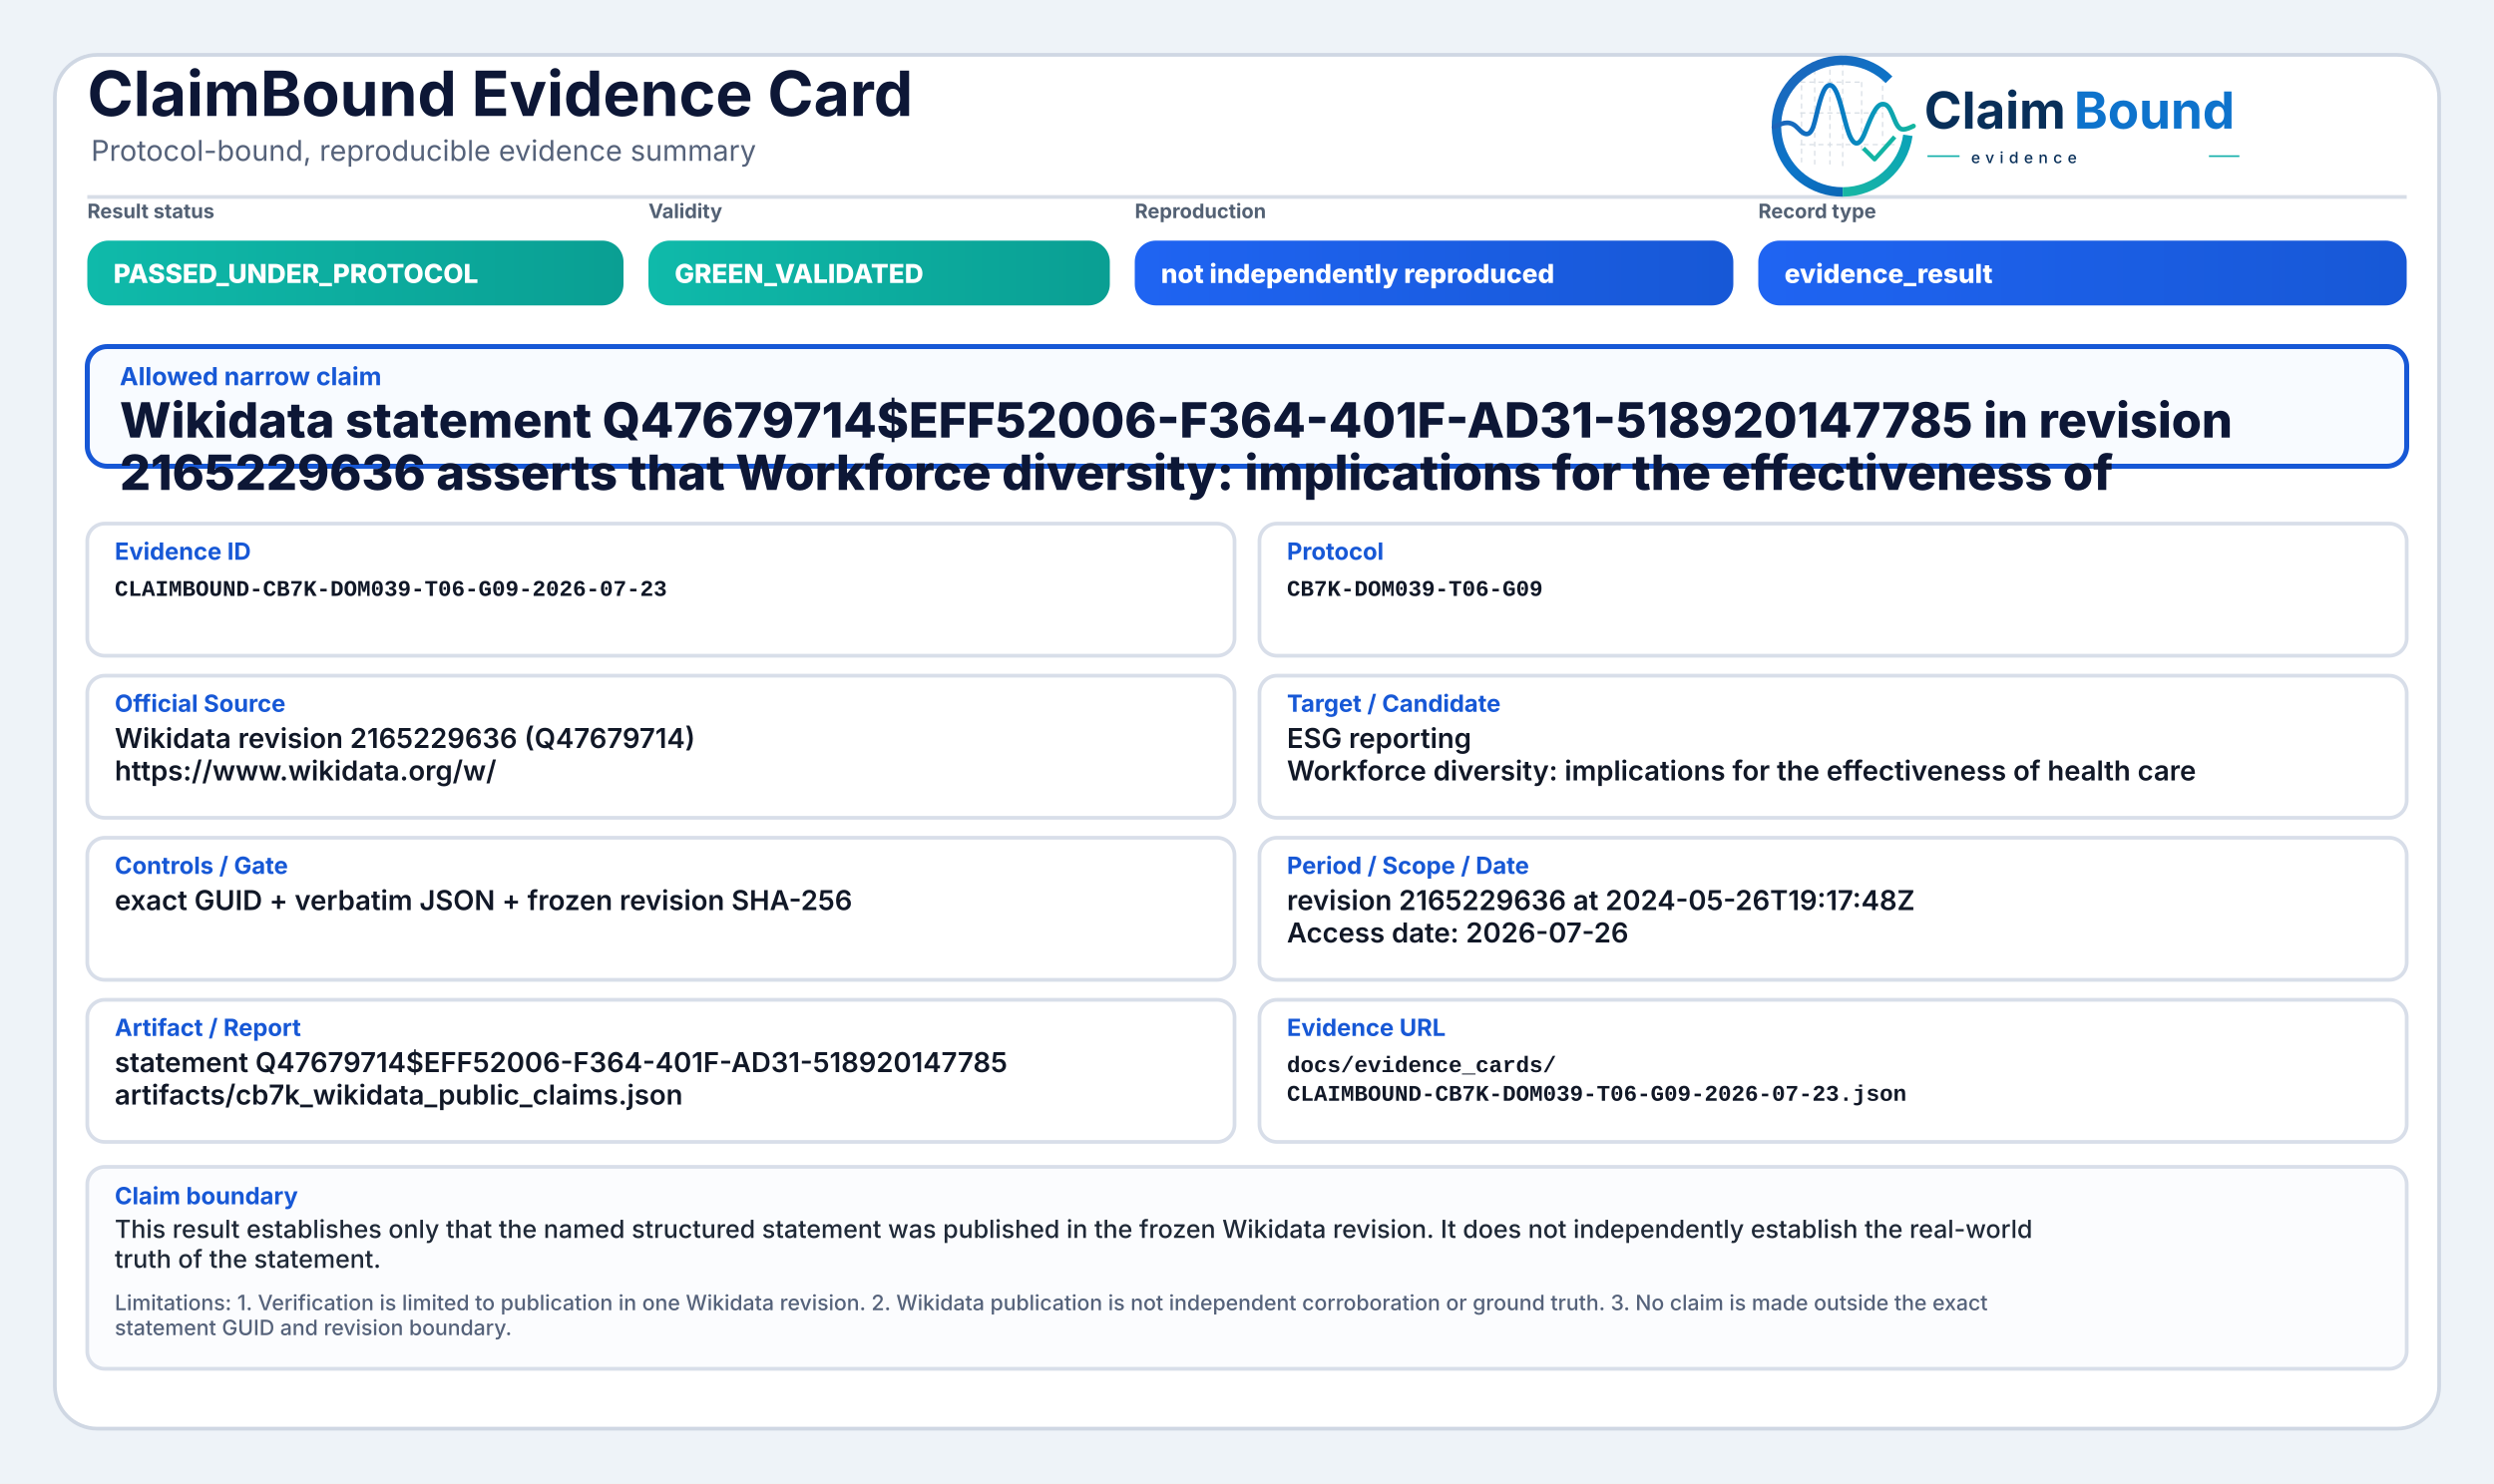
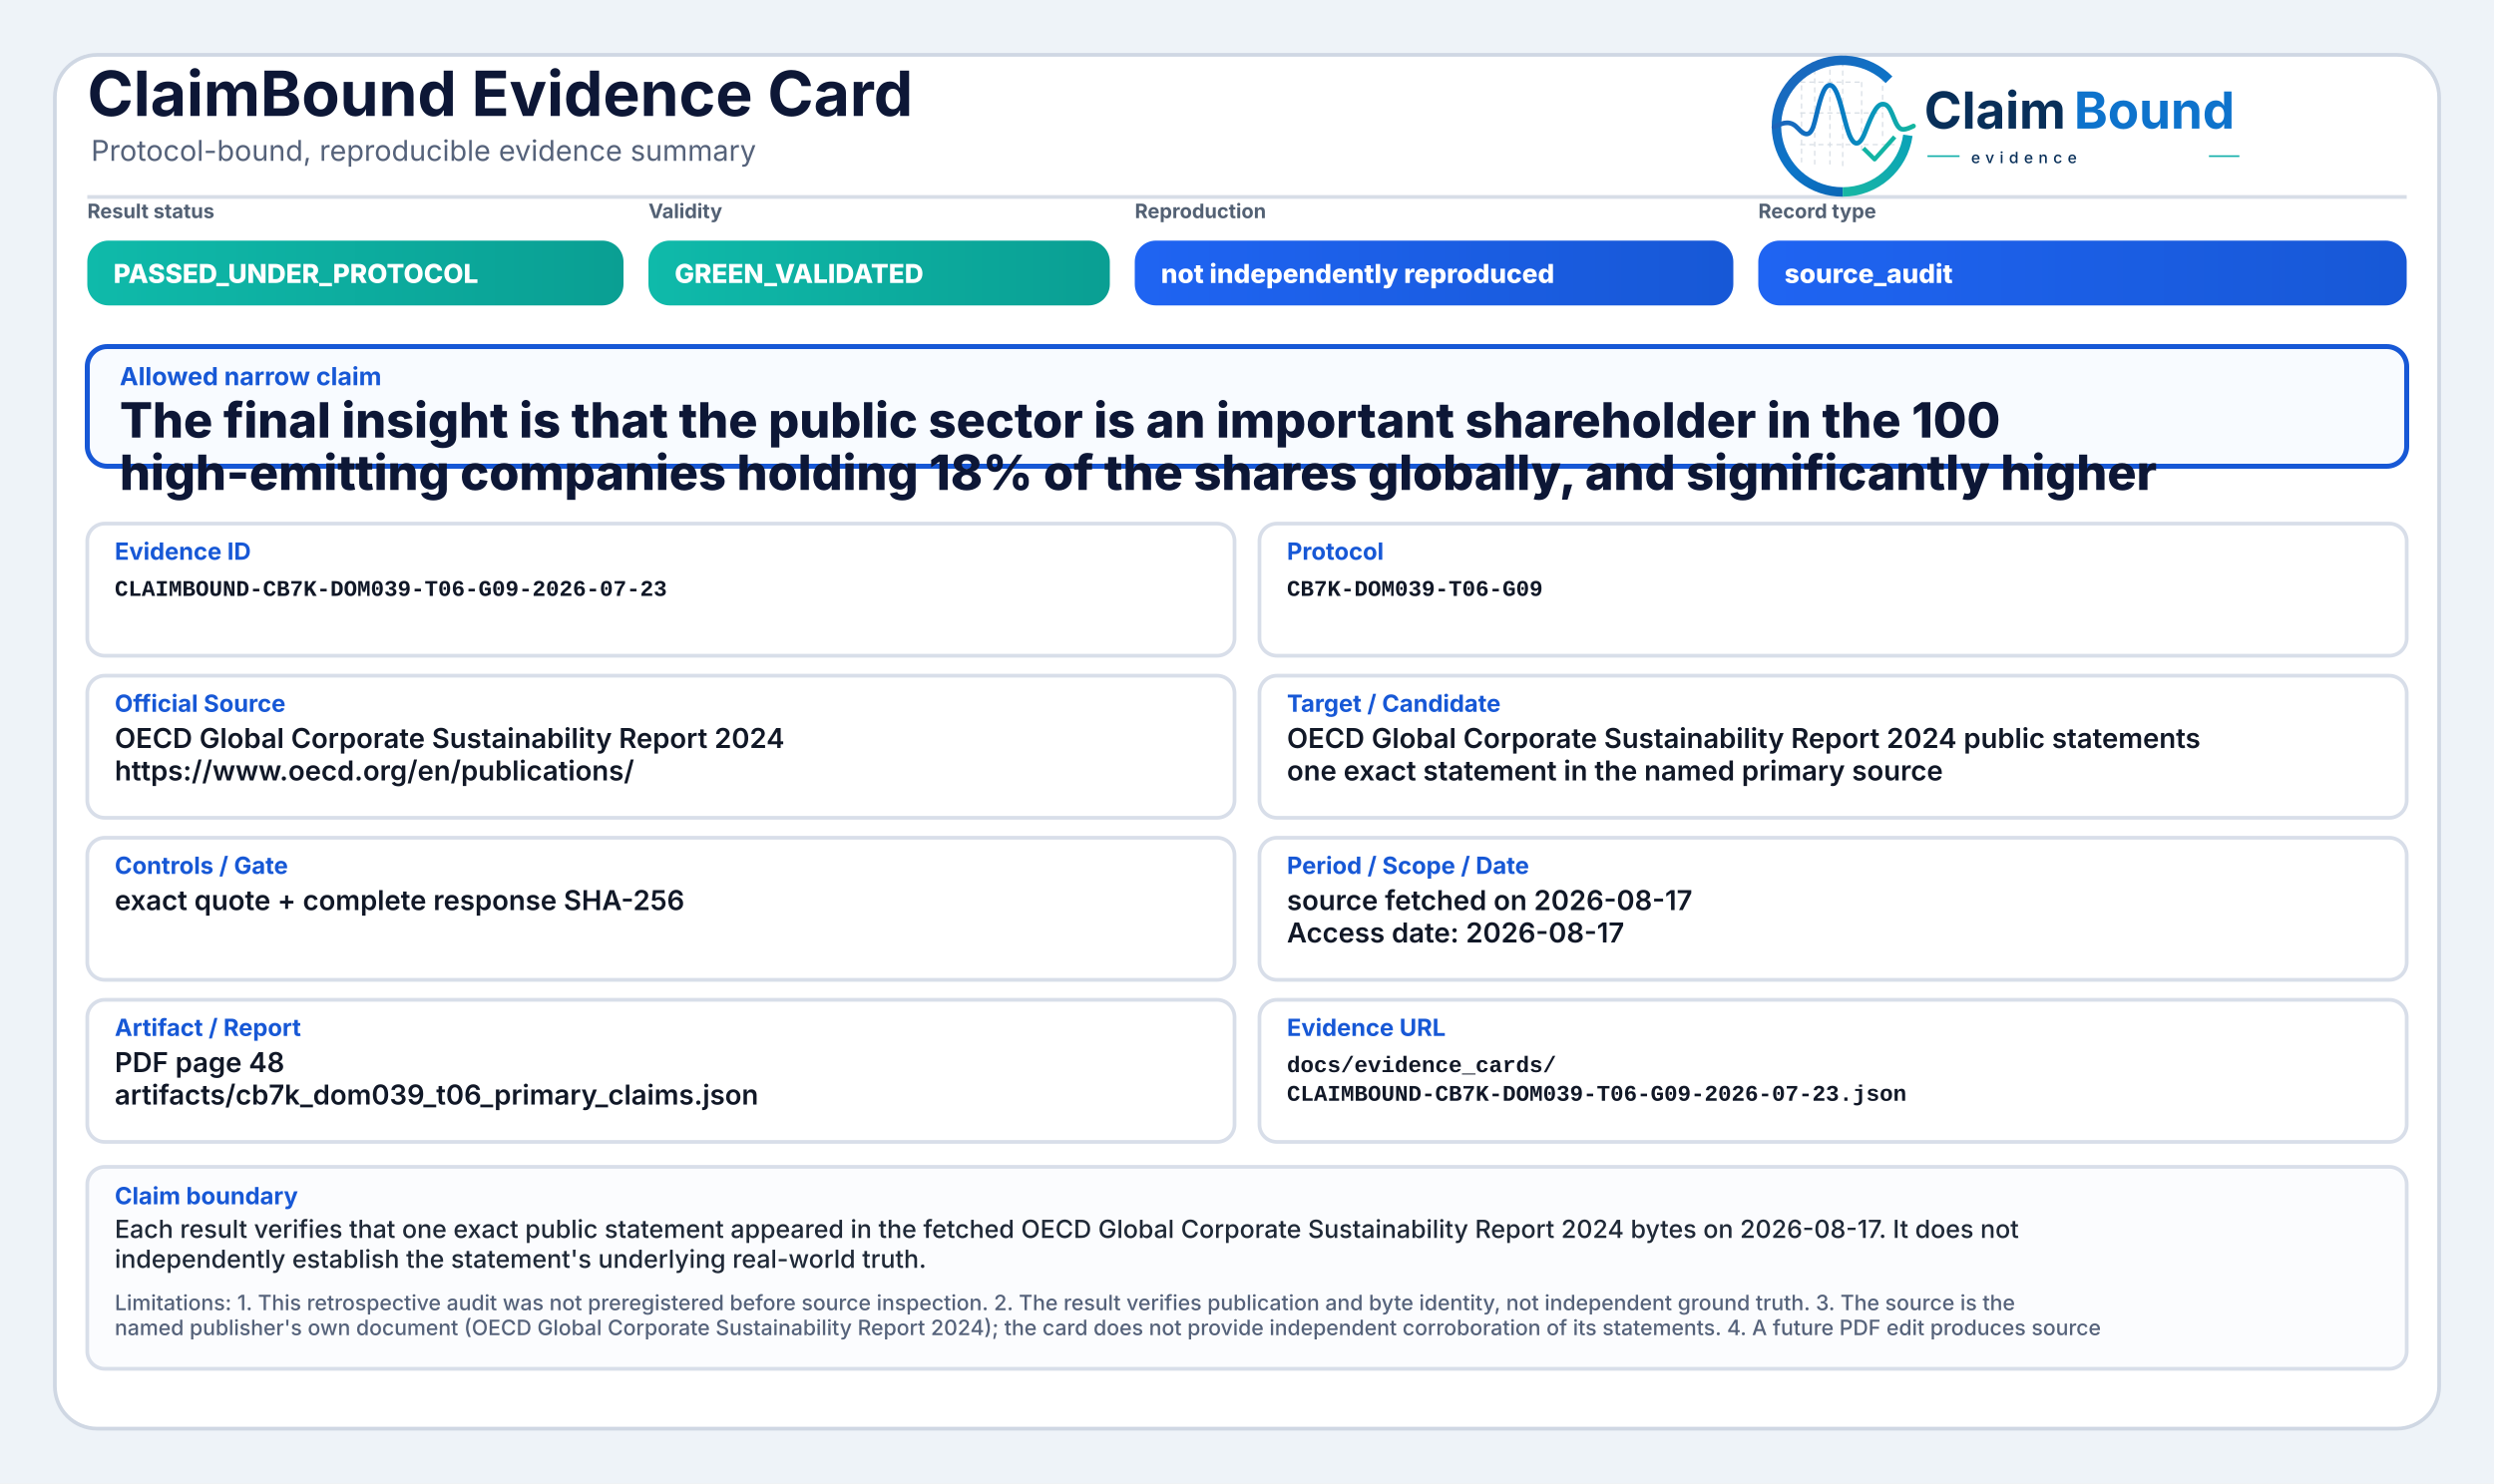
<svg xmlns="http://www.w3.org/2000/svg" width="2000" height="1190" viewBox="0 0 2000 1190" role="img" aria-label="ClaimBound Evidence Card">
  <defs>
    <linearGradient id="greenGrad" x1="0" y1="0" x2="1" y2="0">
      <stop offset="0%" stop-color="#0fbaaa" />
      <stop offset="100%" stop-color="#0a9f93" />
    </linearGradient>
    <linearGradient id="yellowGrad" x1="0" y1="0" x2="1" y2="0">
      <stop offset="0%" stop-color="#fbbf24" />
      <stop offset="100%" stop-color="#d97706" />
    </linearGradient>
    <linearGradient id="amberGrad" x1="0" y1="0" x2="1" y2="0">
      <stop offset="0%" stop-color="#f97316" />
      <stop offset="100%" stop-color="#c2410c" />
    </linearGradient>
    <linearGradient id="redGrad" x1="0" y1="0" x2="1" y2="0">
      <stop offset="0%" stop-color="#ef4444" />
      <stop offset="100%" stop-color="#b91c1c" />
    </linearGradient>
    <linearGradient id="grayGrad" x1="0" y1="0" x2="1" y2="0">
      <stop offset="0%" stop-color="#64748b" />
      <stop offset="100%" stop-color="#475569" />
    </linearGradient>
    <linearGradient id="blueGrad" x1="0" y1="0" x2="1" y2="0">
      <stop offset="0%" stop-color="#1f64f2" />
      <stop offset="100%" stop-color="#1758d6" />
    </linearGradient>
    <linearGradient id="logoRingBlue" x1="73" y1="453" x2="348" y2="793" gradientUnits="userSpaceOnUse">
      <stop offset="0" stop-color="#1E64BA" />
      <stop offset="0.55" stop-color="#0C75C8" />
      <stop offset="1" stop-color="#0A5FAB" />
    </linearGradient>
    <linearGradient id="logoRingTeal" x1="221" y1="792" x2="403" y2="594" gradientUnits="userSpaceOnUse">
      <stop offset="0" stop-color="#18B7A3" />
      <stop offset="1" stop-color="#089EBC" />
    </linearGradient>
    <linearGradient id="logoSignalGradient" x1="61" y1="628" x2="404" y2="628" gradientUnits="userSpaceOnUse">
      <stop offset="0" stop-color="#1E64BA" />
      <stop offset="0.43" stop-color="#0877C4" />
      <stop offset="0.72" stop-color="#0A97BB" />
      <stop offset="1" stop-color="#14B69E" />
    </linearGradient>
  </defs>
  <rect x="0" y="0" width="2000" height="1190" fill="#eef3f8" />
  <rect x="44" y="44" width="1912" height="1102" rx="34" fill="#ffffff" stroke="#cfd7e3" stroke-width="3" />
  <path d="M70 158 H1930" stroke="#d7dde7" stroke-width="3" />
  <text x="70" y="93" font-family="Inter, Segoe UI, Arial, sans-serif" font-size="50" font-weight="750" fill="#0d1736">ClaimBound Evidence Card</text>
  <text x="73" y="129" font-family="Inter, Segoe UI, Arial, sans-serif" font-size="23" font-weight="400" fill="#55627a">Protocol-bound, reproducible evidence summary</text>
  <g aria-label="ClaimBound evidence logo" transform="translate(1415,52) scale(0.33) translate(-40,-478)">
    <g stroke-linecap="butt" stroke-linejoin="round">
      <g stroke="#CBD3DC" stroke-width="3.2" stroke-linecap="round" stroke-dasharray="10 12" opacity="0.72">
        <path d="M130 507V714" />
        <path d="M162 490V719" />
        <path d="M199 491V719" />
        <path d="M230 471V726" />
        <path d="M276 521V690" />
        <path d="M327 508V650" />
        <path d="M128 520H277" />
        <path d="M128 595H327" />
        <path d="M128 672H355" />
      </g>
      <path d="M342.6 514.3A160 160 0 1 0 230 787" fill="none" stroke="url(#logoRingBlue)" stroke-width="23" />
      <path d="M230 787A160 160 0 0 0 388.4 649.3" fill="none" stroke="url(#logoRingTeal)" stroke-width="23" />
      <path d="M63 629.5C87 616.4 104.3 613.6 121.2 632.2C140.7 653.8 153.4 651.6 162.1 616.2C173.8 568.5 182.5 527.5 198.9 527.5C217.5 527.5 228.4 590.6 240.3 630.8C253.4 675.4 268.6 682.8 284.6 641.5C303.5 592.9 315.2 567.6 333.7 574.7C352.6 582 355.7 635.1 376.6 634.9C386.2 634.8 394 630.4 402 626.8" fill="none" stroke="url(#logoSignalGradient)" stroke-width="11.5" stroke-linecap="round" />
      <path d="M284 684.5L307.5 707.7L353 657" fill="none" stroke="#12B4A4" stroke-width="10.5" stroke-linecap="square" />
    </g>
    <text x="428" y="633" font-family="Inter, Segoe UI, Arial, sans-serif" font-size="124" font-weight="750" fill="#082F59" text-rendering="geometricPrecision">Claim</text>
    <text x="792" y="633" font-family="Inter, Segoe UI, Arial, sans-serif" font-size="124" font-weight="750" fill="#0E73CC" text-rendering="geometricPrecision">Bound</text>
    <line x1="436" y1="700" x2="514" y2="700" stroke="#11AFA9" stroke-width="4" />
    <text x="542" y="717" font-family="Inter, Segoe UI, Arial, sans-serif" font-size="38" font-weight="500" letter-spacing="13" fill="#082F59">evidence</text>
    <line x1="1120" y1="700" x2="1194" y2="700" stroke="#11AFA9" stroke-width="4" />
  </g>
  <text x="70" y="175" font-family="Inter, Segoe UI, Arial, sans-serif" font-size="16" font-weight="650" fill="#536174">Result status</text>
  <rect x="70" y="193" width="430" height="52" rx="17" fill="url(#greenGrad)" />
  <text x="91" y="227" font-family="Inter, Segoe UI, Arial, sans-serif" font-size="21" font-weight="800" fill="#ffffff">PASSED_UNDER_PROTOCOL</text>
  <text x="520" y="175" font-family="Inter, Segoe UI, Arial, sans-serif" font-size="16" font-weight="650" fill="#536174">Validity</text>
  <rect x="520" y="193" width="370" height="52" rx="17" fill="url(#greenGrad)" />
  <text x="541" y="227" font-family="Inter, Segoe UI, Arial, sans-serif" font-size="21" font-weight="800" fill="#ffffff">GREEN_VALIDATED</text>
  <text x="910" y="175" font-family="Inter, Segoe UI, Arial, sans-serif" font-size="16" font-weight="650" fill="#536174">Reproduction</text>
  <rect x="910" y="193" width="480" height="52" rx="17" fill="url(#blueGrad)" />
  <text x="931" y="227" font-family="Inter, Segoe UI, Arial, sans-serif" font-size="21" font-weight="800" fill="#ffffff">not independently reproduced</text>
  <text x="1410" y="175" font-family="Inter, Segoe UI, Arial, sans-serif" font-size="16" font-weight="650" fill="#536174">Record type</text>
  <rect x="1410" y="193" width="520" height="52" rx="17" fill="url(#blueGrad)" />
-   <text x="1431" y="227" font-family="Inter, Segoe UI, Arial, sans-serif" font-size="21" font-weight="800" fill="#ffffff">evidence_result</text>
+   <text x="1431" y="227" font-family="Inter, Segoe UI, Arial, sans-serif" font-size="21" font-weight="800" fill="#ffffff">source_audit</text>
  <rect x="70" y="278" width="1860" height="96" rx="16" fill="#f8fbff" stroke="#1758d6" stroke-width="4" />
  <text x="96" y="309" font-family="Inter, Segoe UI, Arial, sans-serif" font-size="20" font-weight="750" fill="#1758d6">Allowed narrow claim</text>
-   <text x="96" y="351" font-family="Inter, Segoe UI, Arial, sans-serif" font-size="39" font-weight="800" fill="#0d1736">Wikidata statement Q47679714$EFF52006-F364-401F-AD31-518920147785 in revision</text>
-   <text x="96" y="393" font-family="Inter, Segoe UI, Arial, sans-serif" font-size="39" font-weight="800" fill="#0d1736">2165229636 asserts that Workforce diversity: implications for the effectiveness of</text>
+   <text x="96" y="351" font-family="Inter, Segoe UI, Arial, sans-serif" font-size="39" font-weight="800" fill="#0d1736">The final insight is that the public sector is an important shareholder in the 100</text>
+   <text x="96" y="393" font-family="Inter, Segoe UI, Arial, sans-serif" font-size="39" font-weight="800" fill="#0d1736">high-emitting companies holding 18% of the shares globally, and significantly higher</text>
  <rect x="70" y="420" width="920" height="106" rx="14" fill="#ffffff" stroke="#d8dee9" stroke-width="3" />
  <text x="92" y="449" font-family="Inter, Segoe UI, Arial, sans-serif" font-size="19" font-weight="750" fill="#1758d6">Evidence ID</text>
  <text x="92" y="478" font-family="SFMono-Regular, Consolas, Liberation Mono, monospace" font-size="18" font-weight="600" fill="#111827">CLAIMBOUND-CB7K-DOM039-T06-G09-2026-07-23</text>
  <rect x="1010" y="420" width="920" height="106" rx="14" fill="#ffffff" stroke="#d8dee9" stroke-width="3" />
  <text x="1032" y="449" font-family="Inter, Segoe UI, Arial, sans-serif" font-size="19" font-weight="750" fill="#1758d6">Protocol</text>
  <text x="1032" y="478" font-family="SFMono-Regular, Consolas, Liberation Mono, monospace" font-size="18" font-weight="600" fill="#111827">CB7K-DOM039-T06-G09</text>
  <rect x="70" y="542" width="920" height="114" rx="14" fill="#ffffff" stroke="#d8dee9" stroke-width="3" />
  <text x="92" y="571" font-family="Inter, Segoe UI, Arial, sans-serif" font-size="19" font-weight="750" fill="#1758d6">Official Source</text>
-   <text x="92" y="600" font-family="Inter, Segoe UI, Arial, sans-serif" font-size="22" font-weight="600" fill="#111827">Wikidata revision 2165229636 (Q47679714)</text>
-   <text x="92" y="626" font-family="Inter, Segoe UI, Arial, sans-serif" font-size="22" font-weight="600" fill="#111827">https://www.wikidata.org/w/</text>
+   <text x="92" y="600" font-family="Inter, Segoe UI, Arial, sans-serif" font-size="22" font-weight="600" fill="#111827">OECD Global Corporate Sustainability Report 2024</text>
+   <text x="92" y="626" font-family="Inter, Segoe UI, Arial, sans-serif" font-size="22" font-weight="600" fill="#111827">https://www.oecd.org/en/publications/</text>
  <rect x="1010" y="542" width="920" height="114" rx="14" fill="#ffffff" stroke="#d8dee9" stroke-width="3" />
  <text x="1032" y="571" font-family="Inter, Segoe UI, Arial, sans-serif" font-size="19" font-weight="750" fill="#1758d6">Target / Candidate</text>
-   <text x="1032" y="600" font-family="Inter, Segoe UI, Arial, sans-serif" font-size="22" font-weight="600" fill="#111827">ESG reporting</text>
-   <text x="1032" y="626" font-family="Inter, Segoe UI, Arial, sans-serif" font-size="22" font-weight="600" fill="#111827">Workforce diversity: implications for the effectiveness of health care</text>
+   <text x="1032" y="600" font-family="Inter, Segoe UI, Arial, sans-serif" font-size="22" font-weight="600" fill="#111827">OECD Global Corporate Sustainability Report 2024 public statements</text>
+   <text x="1032" y="626" font-family="Inter, Segoe UI, Arial, sans-serif" font-size="22" font-weight="600" fill="#111827">one exact statement in the named primary source</text>
  <rect x="70" y="672" width="920" height="114" rx="14" fill="#ffffff" stroke="#d8dee9" stroke-width="3" />
  <text x="92" y="701" font-family="Inter, Segoe UI, Arial, sans-serif" font-size="19" font-weight="750" fill="#1758d6">Controls / Gate</text>
-   <text x="92" y="730" font-family="Inter, Segoe UI, Arial, sans-serif" font-size="22" font-weight="600" fill="#111827">exact GUID + verbatim JSON + frozen revision SHA-256</text>
+   <text x="92" y="730" font-family="Inter, Segoe UI, Arial, sans-serif" font-size="22" font-weight="600" fill="#111827">exact quote + complete response SHA-256</text>
  <rect x="1010" y="672" width="920" height="114" rx="14" fill="#ffffff" stroke="#d8dee9" stroke-width="3" />
  <text x="1032" y="701" font-family="Inter, Segoe UI, Arial, sans-serif" font-size="19" font-weight="750" fill="#1758d6">Period / Scope / Date</text>
-   <text x="1032" y="730" font-family="Inter, Segoe UI, Arial, sans-serif" font-size="22" font-weight="600" fill="#111827">revision 2165229636 at 2024-05-26T19:17:48Z</text>
-   <text x="1032" y="756" font-family="Inter, Segoe UI, Arial, sans-serif" font-size="22" font-weight="600" fill="#111827">Access date: 2026-07-26</text>
+   <text x="1032" y="730" font-family="Inter, Segoe UI, Arial, sans-serif" font-size="22" font-weight="600" fill="#111827">source fetched on 2026-08-17</text>
+   <text x="1032" y="756" font-family="Inter, Segoe UI, Arial, sans-serif" font-size="22" font-weight="600" fill="#111827">Access date: 2026-08-17</text>
  <rect x="70" y="802" width="920" height="114" rx="14" fill="#ffffff" stroke="#d8dee9" stroke-width="3" />
  <text x="92" y="831" font-family="Inter, Segoe UI, Arial, sans-serif" font-size="19" font-weight="750" fill="#1758d6">Artifact / Report</text>
-   <text x="92" y="860" font-family="Inter, Segoe UI, Arial, sans-serif" font-size="22" font-weight="600" fill="#111827">statement Q47679714$EFF52006-F364-401F-AD31-518920147785</text>
-   <text x="92" y="886" font-family="Inter, Segoe UI, Arial, sans-serif" font-size="22" font-weight="600" fill="#111827">artifacts/cb7k_wikidata_public_claims.json</text>
+   <text x="92" y="860" font-family="Inter, Segoe UI, Arial, sans-serif" font-size="22" font-weight="600" fill="#111827">PDF page 48</text>
+   <text x="92" y="886" font-family="Inter, Segoe UI, Arial, sans-serif" font-size="22" font-weight="600" fill="#111827">artifacts/cb7k_dom039_t06_primary_claims.json</text>
  <rect x="1010" y="802" width="920" height="114" rx="14" fill="#ffffff" stroke="#d8dee9" stroke-width="3" />
  <text x="1032" y="831" font-family="Inter, Segoe UI, Arial, sans-serif" font-size="19" font-weight="750" fill="#1758d6">Evidence URL</text>
  <text x="1032" y="860" font-family="SFMono-Regular, Consolas, Liberation Mono, monospace" font-size="18" font-weight="600" fill="#111827">docs/evidence_cards/</text>
  <text x="1032" y="883" font-family="SFMono-Regular, Consolas, Liberation Mono, monospace" font-size="18" font-weight="600" fill="#111827">CLAIMBOUND-CB7K-DOM039-T06-G09-2026-07-23.json</text>
  <rect x="70" y="936" width="1860" height="162" rx="14" fill="#fbfcfe" stroke="#d8dee9" stroke-width="3" />
  <text x="92" y="966" font-family="Inter, Segoe UI, Arial, sans-serif" font-size="19" font-weight="750" fill="#1758d6">Claim boundary</text>
-   <text x="92" y="993" font-family="Inter, Segoe UI, Arial, sans-serif" font-size="20" font-weight="500" fill="#1f2937">This result establishes only that the named structured statement was published in the frozen Wikidata revision. It does not independently establish the real-world</text>
-   <text x="92" y="1017" font-family="Inter, Segoe UI, Arial, sans-serif" font-size="20" font-weight="500" fill="#1f2937">truth of the statement.</text>
-   <text x="92" y="1051" font-family="Inter, Segoe UI, Arial, sans-serif" font-size="17" font-weight="500" fill="#55627a">Limitations: 1. Verification is limited to publication in one Wikidata revision. 2. Wikidata publication is not independent corroboration or ground truth. 3. No claim is made outside the exact</text>
-   <text x="92" y="1071" font-family="Inter, Segoe UI, Arial, sans-serif" font-size="17" font-weight="500" fill="#55627a">statement GUID and revision boundary.</text>
+   <text x="92" y="993" font-family="Inter, Segoe UI, Arial, sans-serif" font-size="20" font-weight="500" fill="#1f2937">Each result verifies that one exact public statement appeared in the fetched OECD Global Corporate Sustainability Report 2024 bytes on 2026-08-17. It does not</text>
+   <text x="92" y="1017" font-family="Inter, Segoe UI, Arial, sans-serif" font-size="20" font-weight="500" fill="#1f2937">independently establish the statement's underlying real-world truth.</text>
+   <text x="92" y="1051" font-family="Inter, Segoe UI, Arial, sans-serif" font-size="17" font-weight="500" fill="#55627a">Limitations: 1. This retrospective audit was not preregistered before source inspection. 2. The result verifies publication and byte identity, not independent ground truth. 3. The source is the</text>
+   <text x="92" y="1071" font-family="Inter, Segoe UI, Arial, sans-serif" font-size="17" font-weight="500" fill="#55627a">named publisher's own document (OECD Global Corporate Sustainability Report 2024); the card does not provide independent corroboration of its statements. 4. A future PDF edit produces source</text>
</svg>
